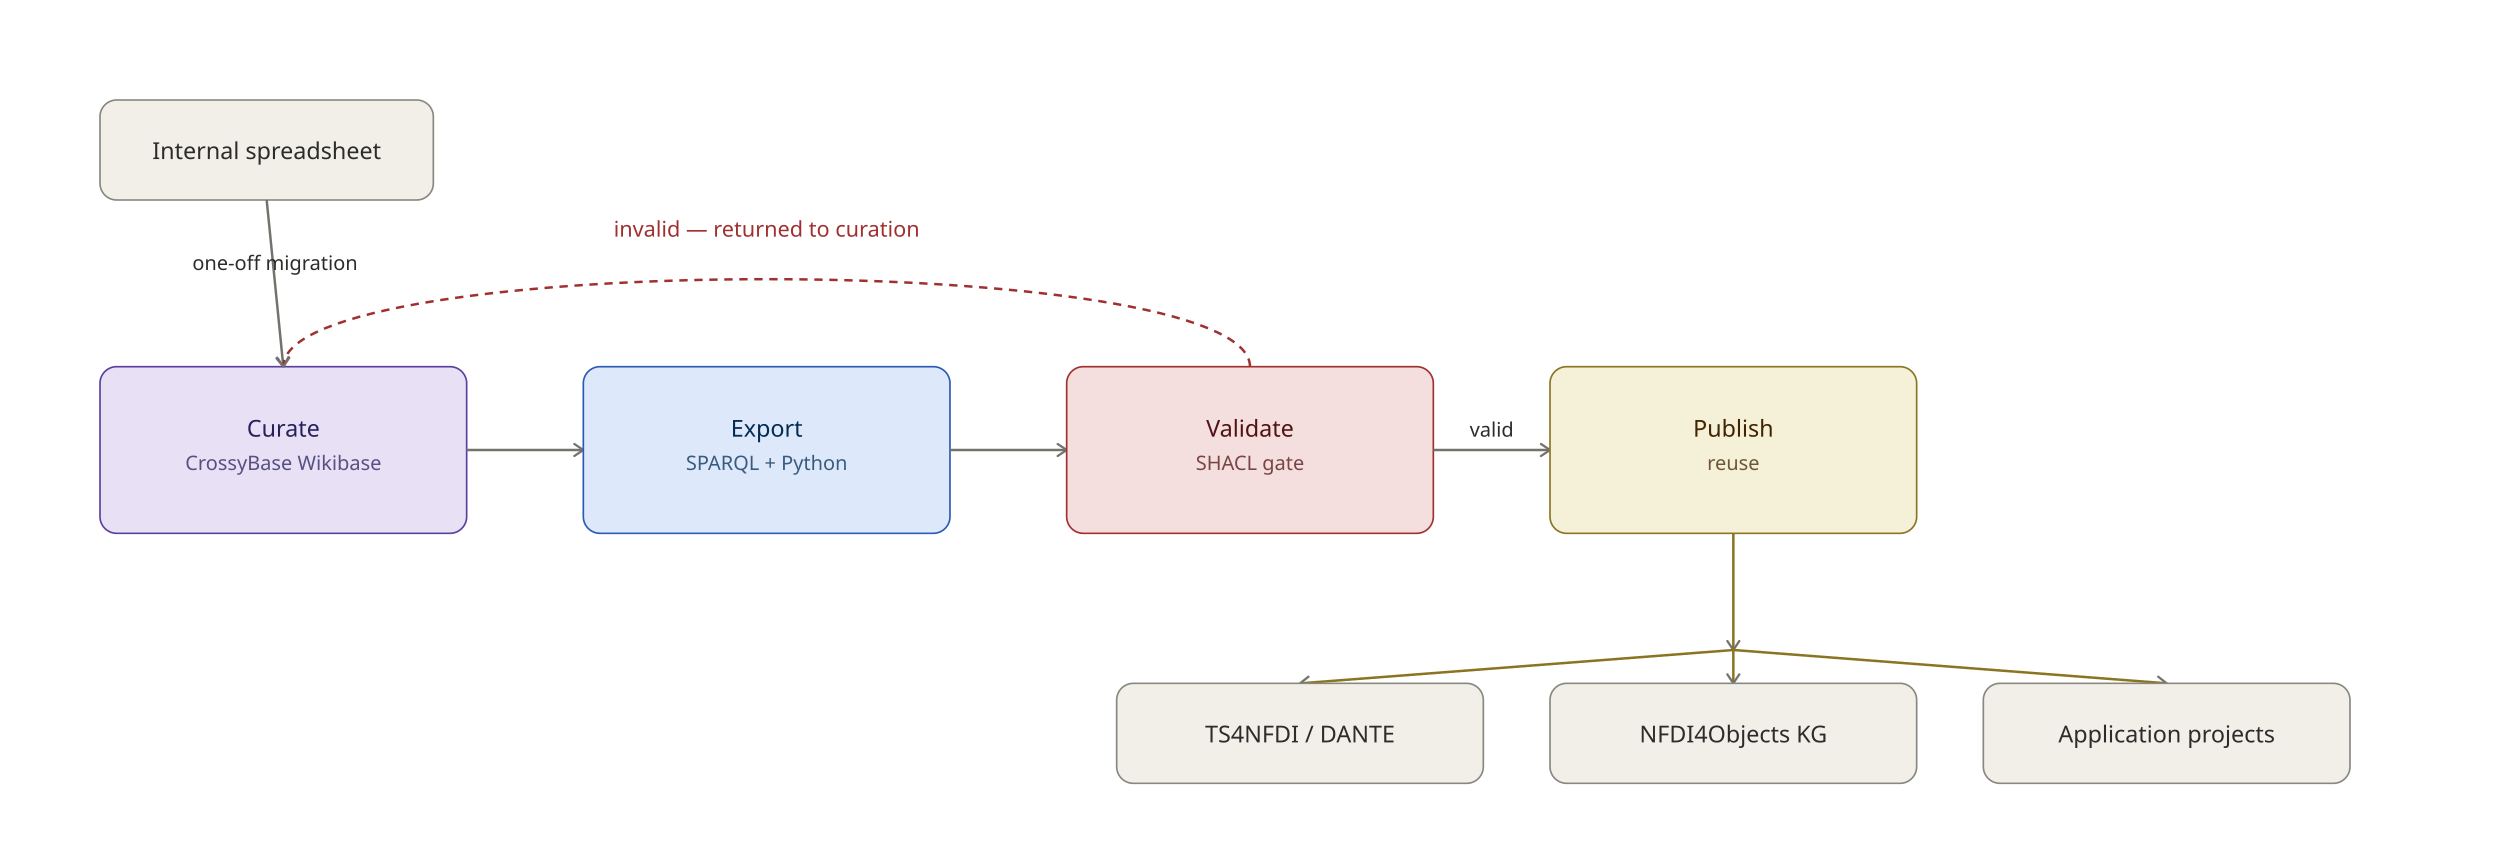
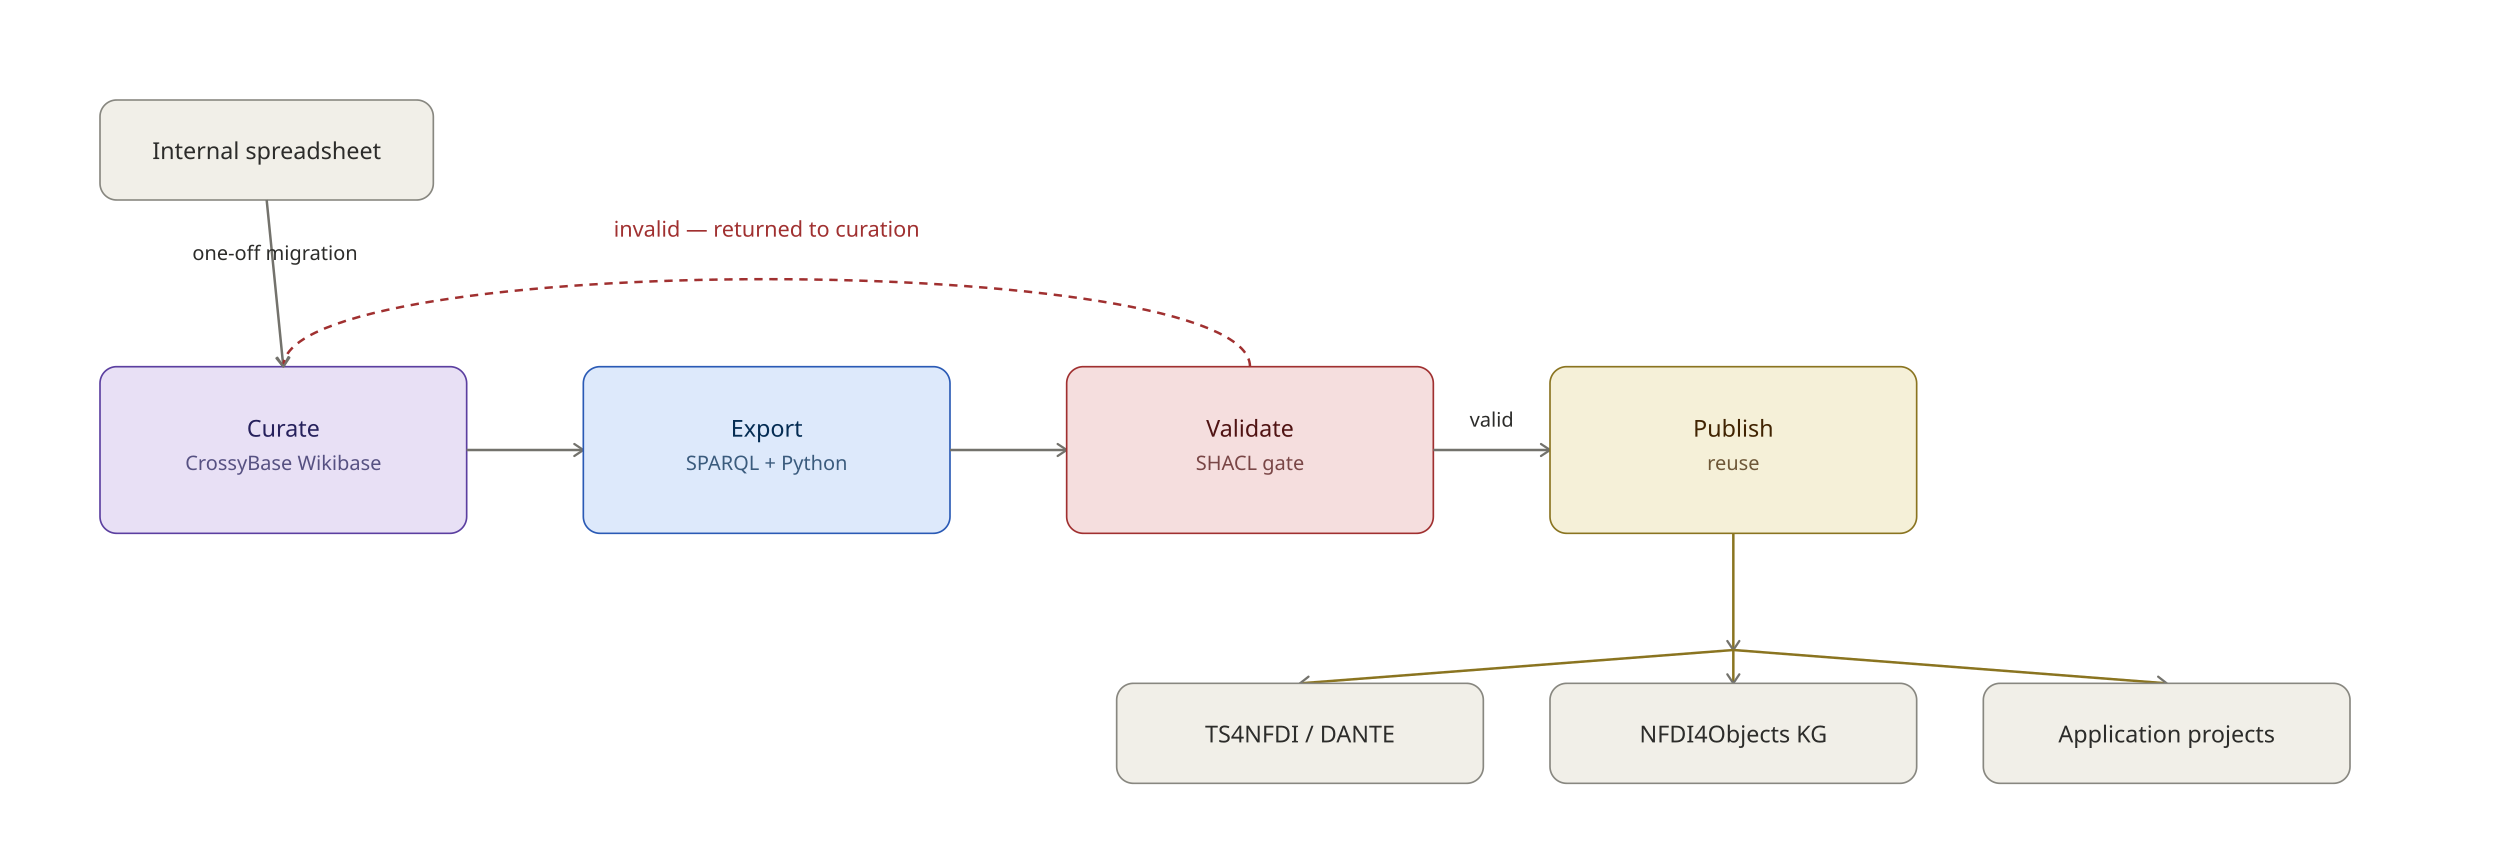
<svg xmlns="http://www.w3.org/2000/svg" width="1500" height="520" viewBox="0 0 1500 520" role="img">
  <defs>
    <marker id="arrow" viewBox="0 0 10 10" refX="8" refY="5" markerWidth="6" markerHeight="6" orient="auto-start-reverse">
      <path d="M2 1L8 5L2 9" fill="none" stroke="#73726c" stroke-width="1.5" stroke-linecap="round" stroke-linejoin="round" />
    </marker>
  </defs>
  <rect x="60.0" y="60.0" width="200.0" height="60.0" rx="10" fill="#f1efe8" stroke="#888780" stroke-width="1" />
  <text x="160.0" y="90.0" text-anchor="middle" dominant-baseline="central" font-family="Fira Sans" font-weight="500" font-size="14" fill="#2c2c2a">Internal spreadsheet</text>
  <line x1="160.0" y1="120.0" x2="170.0" y2="220.0" stroke="#73726c" stroke-width="1.5" marker-end="url(#arrow)" />
-   <text x="165.0" y="162.0" text-anchor="middle" font-family="Fira Sans" font-weight="500" font-size="12" fill="#2c2c2a">one-off migration</text>
+   <text x="165.0" y="156.0" text-anchor="middle" font-family="Fira Sans" font-weight="500" font-size="12" fill="#2c2c2a">one-off migration</text>
  <rect x="60.0" y="220.0" width="220.0" height="100.0" rx="10" fill="#e8e0f5" stroke="#5b3fa0" stroke-width="1" />
  <text x="170.0" y="262.0" text-anchor="middle" font-family="Fira Sans" font-weight="500" font-size="14" fill="#26215c">Curate</text>
  <text x="170.0" y="282.0" text-anchor="middle" font-family="Fira Sans" font-size="12" fill="#26215c" opacity="0.75">CrossyBase Wikibase</text>
  <line x1="280.0" y1="270.0" x2="350.0" y2="270.0" stroke="#73726c" stroke-width="1.5" marker-end="url(#arrow)" />
-   <text x="315.0" y="262.0" text-anchor="middle" font-family="Fira Sans" font-weight="500" font-size="12" fill="#2c2c2a" />
+   <text x="315.0" y="256.0" text-anchor="middle" font-family="Fira Sans" font-weight="500" font-size="12" fill="#2c2c2a" />
  <rect x="350.0" y="220.0" width="220.0" height="100.0" rx="10" fill="#dde9fb" stroke="#2a5ab5" stroke-width="1" />
  <text x="460.0" y="262.0" text-anchor="middle" font-family="Fira Sans" font-weight="500" font-size="14" fill="#042c53">Export</text>
  <text x="460.0" y="282.0" text-anchor="middle" font-family="Fira Sans" font-size="12" fill="#042c53" opacity="0.75">SPARQL + Python</text>
  <line x1="570.0" y1="270.0" x2="640.0" y2="270.0" stroke="#73726c" stroke-width="1.5" marker-end="url(#arrow)" />
-   <text x="605.0" y="262.0" text-anchor="middle" font-family="Fira Sans" font-weight="500" font-size="12" fill="#2c2c2a" />
+   <text x="605.0" y="256.0" text-anchor="middle" font-family="Fira Sans" font-weight="500" font-size="12" fill="#2c2c2a" />
  <rect x="640.0" y="220.0" width="220.0" height="100.0" rx="10" fill="#f5dede" stroke="#a03030" stroke-width="1" />
  <text x="750.0" y="262.0" text-anchor="middle" font-family="Fira Sans" font-weight="500" font-size="14" fill="#501313">Validate</text>
  <text x="750.0" y="282.0" text-anchor="middle" font-family="Fira Sans" font-size="12" fill="#501313" opacity="0.75">SHACL gate</text>
  <line x1="860.0" y1="270.0" x2="930.0" y2="270.0" stroke="#73726c" stroke-width="1.5" marker-end="url(#arrow)" />
-   <text x="895.0" y="262.0" text-anchor="middle" font-family="Fira Sans" font-weight="500" font-size="12" fill="#2c2c2a">valid</text>
+   <text x="895.0" y="256.0" text-anchor="middle" font-family="Fira Sans" font-weight="500" font-size="12" fill="#2c2c2a">valid</text>
  <rect x="930.0" y="220.0" width="220.0" height="100.0" rx="10" fill="#f5f0d8" stroke="#8a7420" stroke-width="1" />
  <text x="1040.0" y="262.0" text-anchor="middle" font-family="Fira Sans" font-weight="500" font-size="14" fill="#412402">Publish</text>
  <text x="1040.0" y="282.0" text-anchor="middle" font-family="Fira Sans" font-size="12" fill="#412402" opacity="0.75">reuse</text>
  <path d="M 750.0 220.0 C 750.0 150.0, 170.0 150.0, 170.0 220.0" fill="none" stroke="#a03030" stroke-width="1.5" stroke-dasharray="5 4" marker-end="url(#arrow)" />
  <text x="460.0" y="142.0" text-anchor="middle" font-family="Fira Sans" font-weight="500" font-size="13" fill="#a03030">invalid — returned to curation</text>
  <line x1="1040.0" y1="320.0" x2="1040.0" y2="390.0" stroke="#8a7420" stroke-width="1.5" marker-end="url(#arrow)" />
  <line x1="1040.0" y1="390.0" x2="780.0" y2="410.0" stroke="#8a7420" stroke-width="1.5" marker-end="url(#arrow)" />
  <rect x="670.0" y="410.0" width="220.0" height="60.0" rx="10" fill="#f1efe8" stroke="#888780" stroke-width="1" />
  <text x="780.0" y="440.0" text-anchor="middle" dominant-baseline="central" font-family="Fira Sans" font-weight="500" font-size="14" fill="#2c2c2a">TS4NFDI / DANTE</text>
  <line x1="1040.0" y1="390.0" x2="1040.0" y2="410.0" stroke="#8a7420" stroke-width="1.5" marker-end="url(#arrow)" />
  <rect x="930.0" y="410.0" width="220.0" height="60.0" rx="10" fill="#f1efe8" stroke="#888780" stroke-width="1" />
  <text x="1040.0" y="440.0" text-anchor="middle" dominant-baseline="central" font-family="Fira Sans" font-weight="500" font-size="14" fill="#2c2c2a">NFDI4Objects KG</text>
  <line x1="1040.0" y1="390.0" x2="1300.0" y2="410.0" stroke="#8a7420" stroke-width="1.5" marker-end="url(#arrow)" />
  <rect x="1190.0" y="410.0" width="220.0" height="60.0" rx="10" fill="#f1efe8" stroke="#888780" stroke-width="1" />
  <text x="1300.0" y="440.0" text-anchor="middle" dominant-baseline="central" font-family="Fira Sans" font-weight="500" font-size="14" fill="#2c2c2a">Application projects</text>
</svg>
